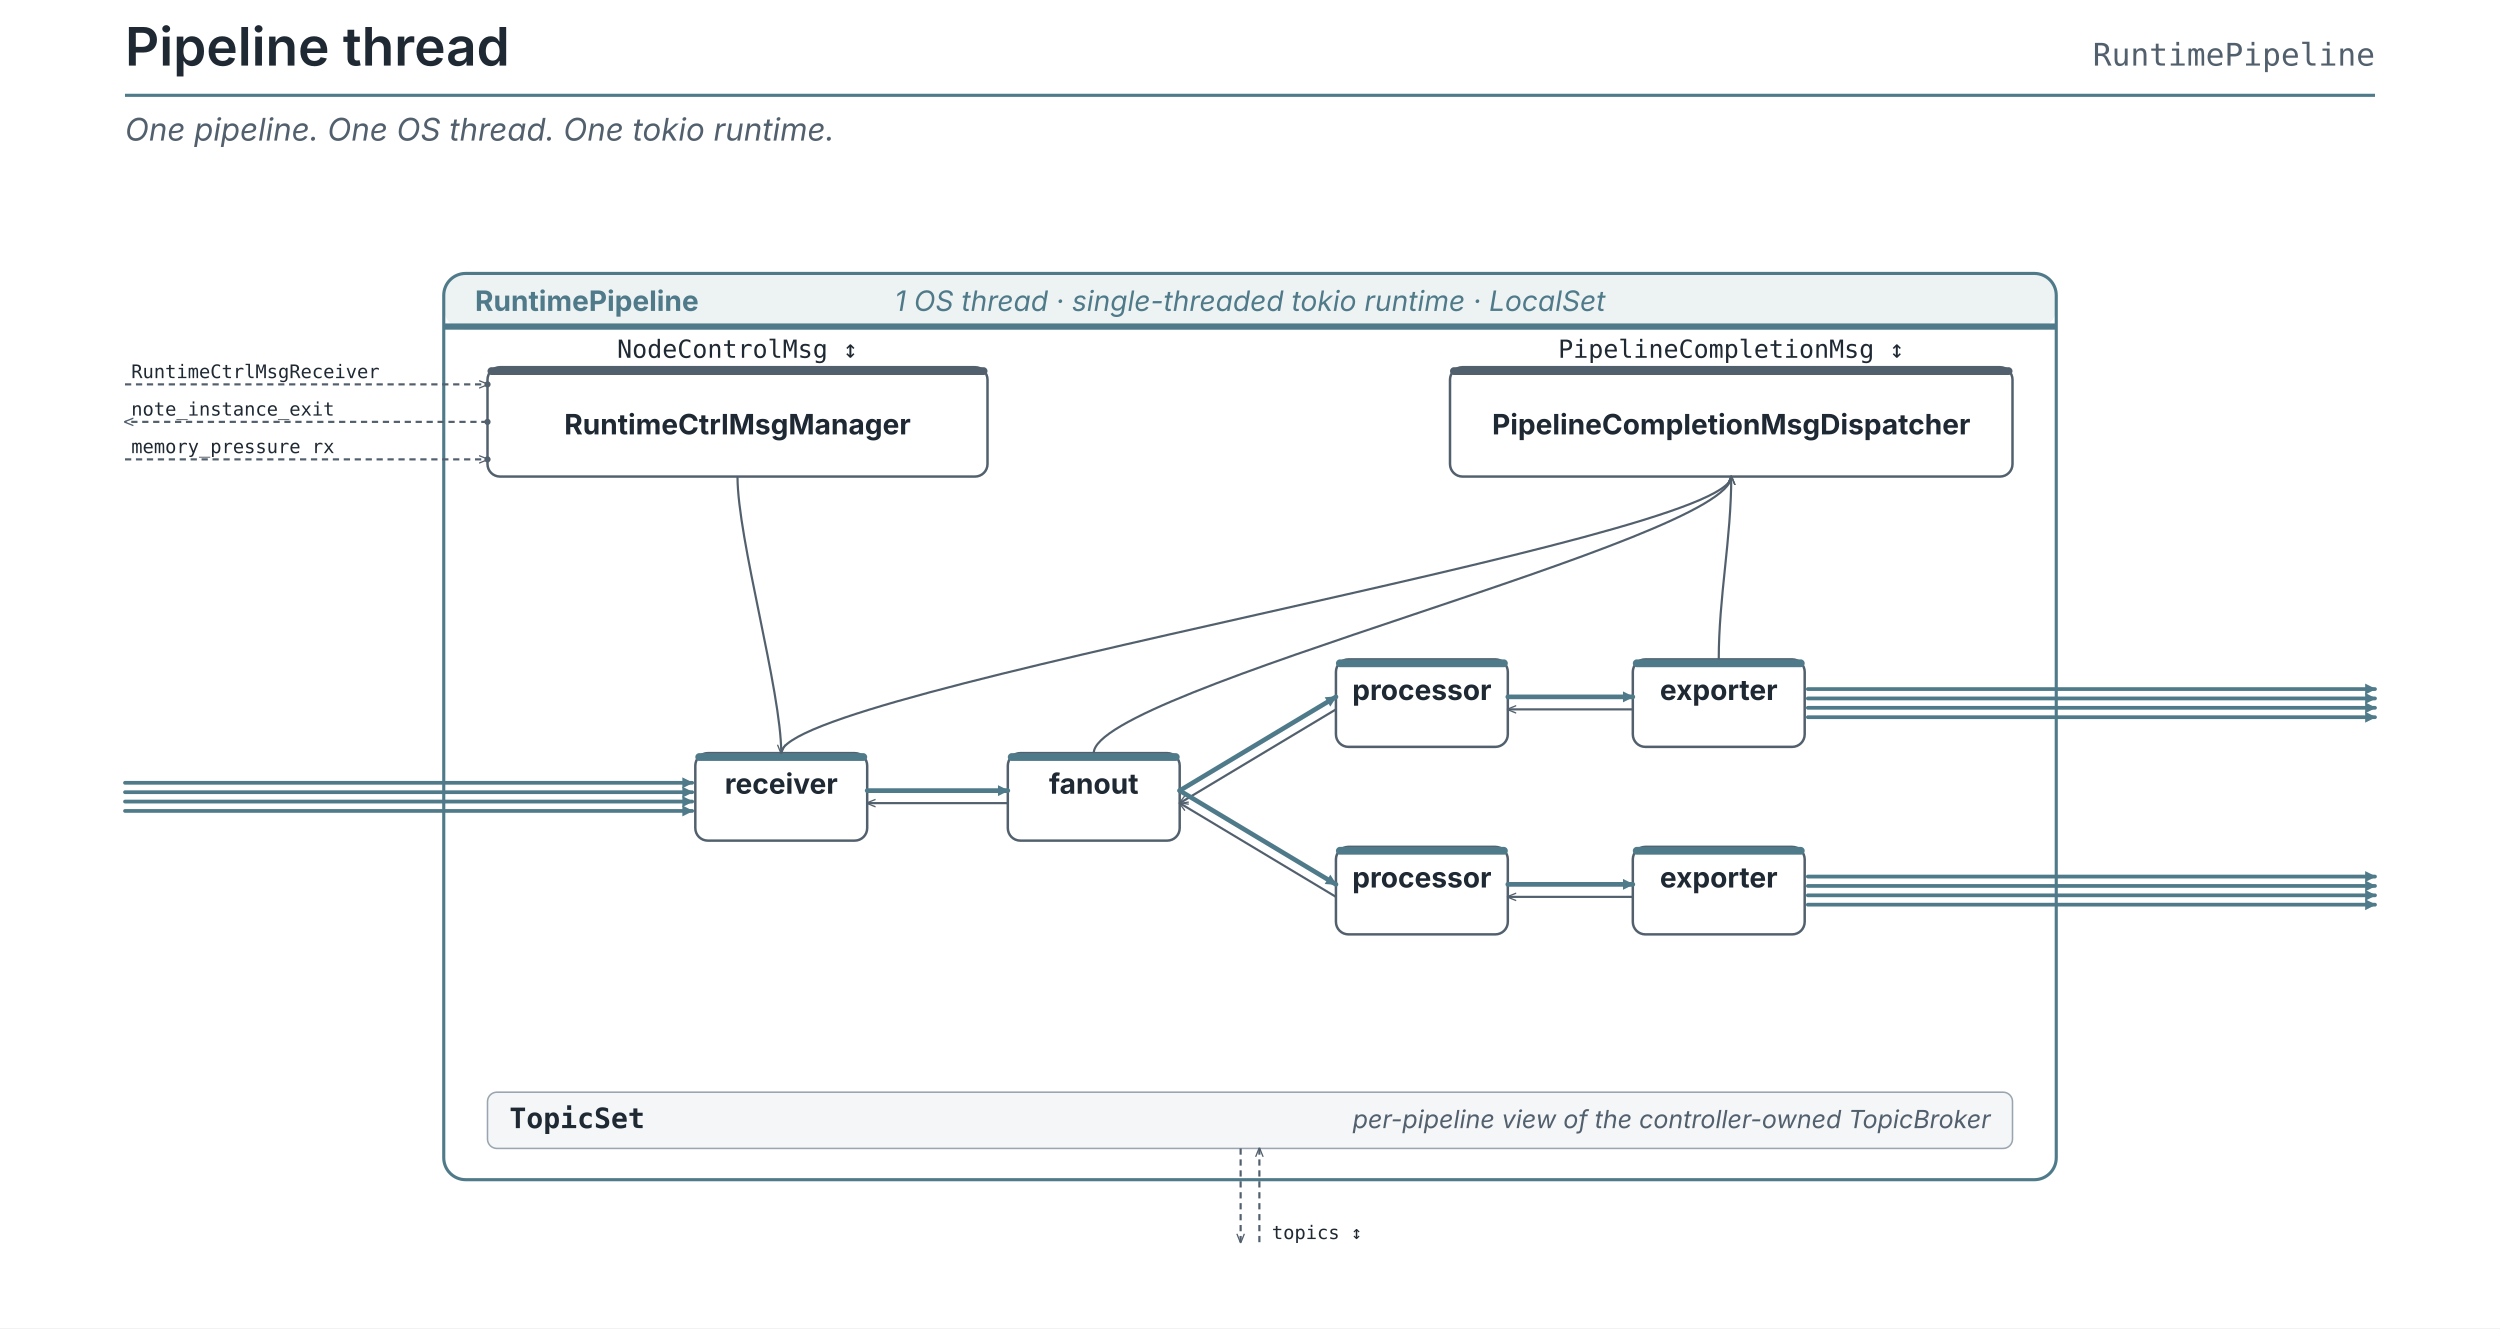
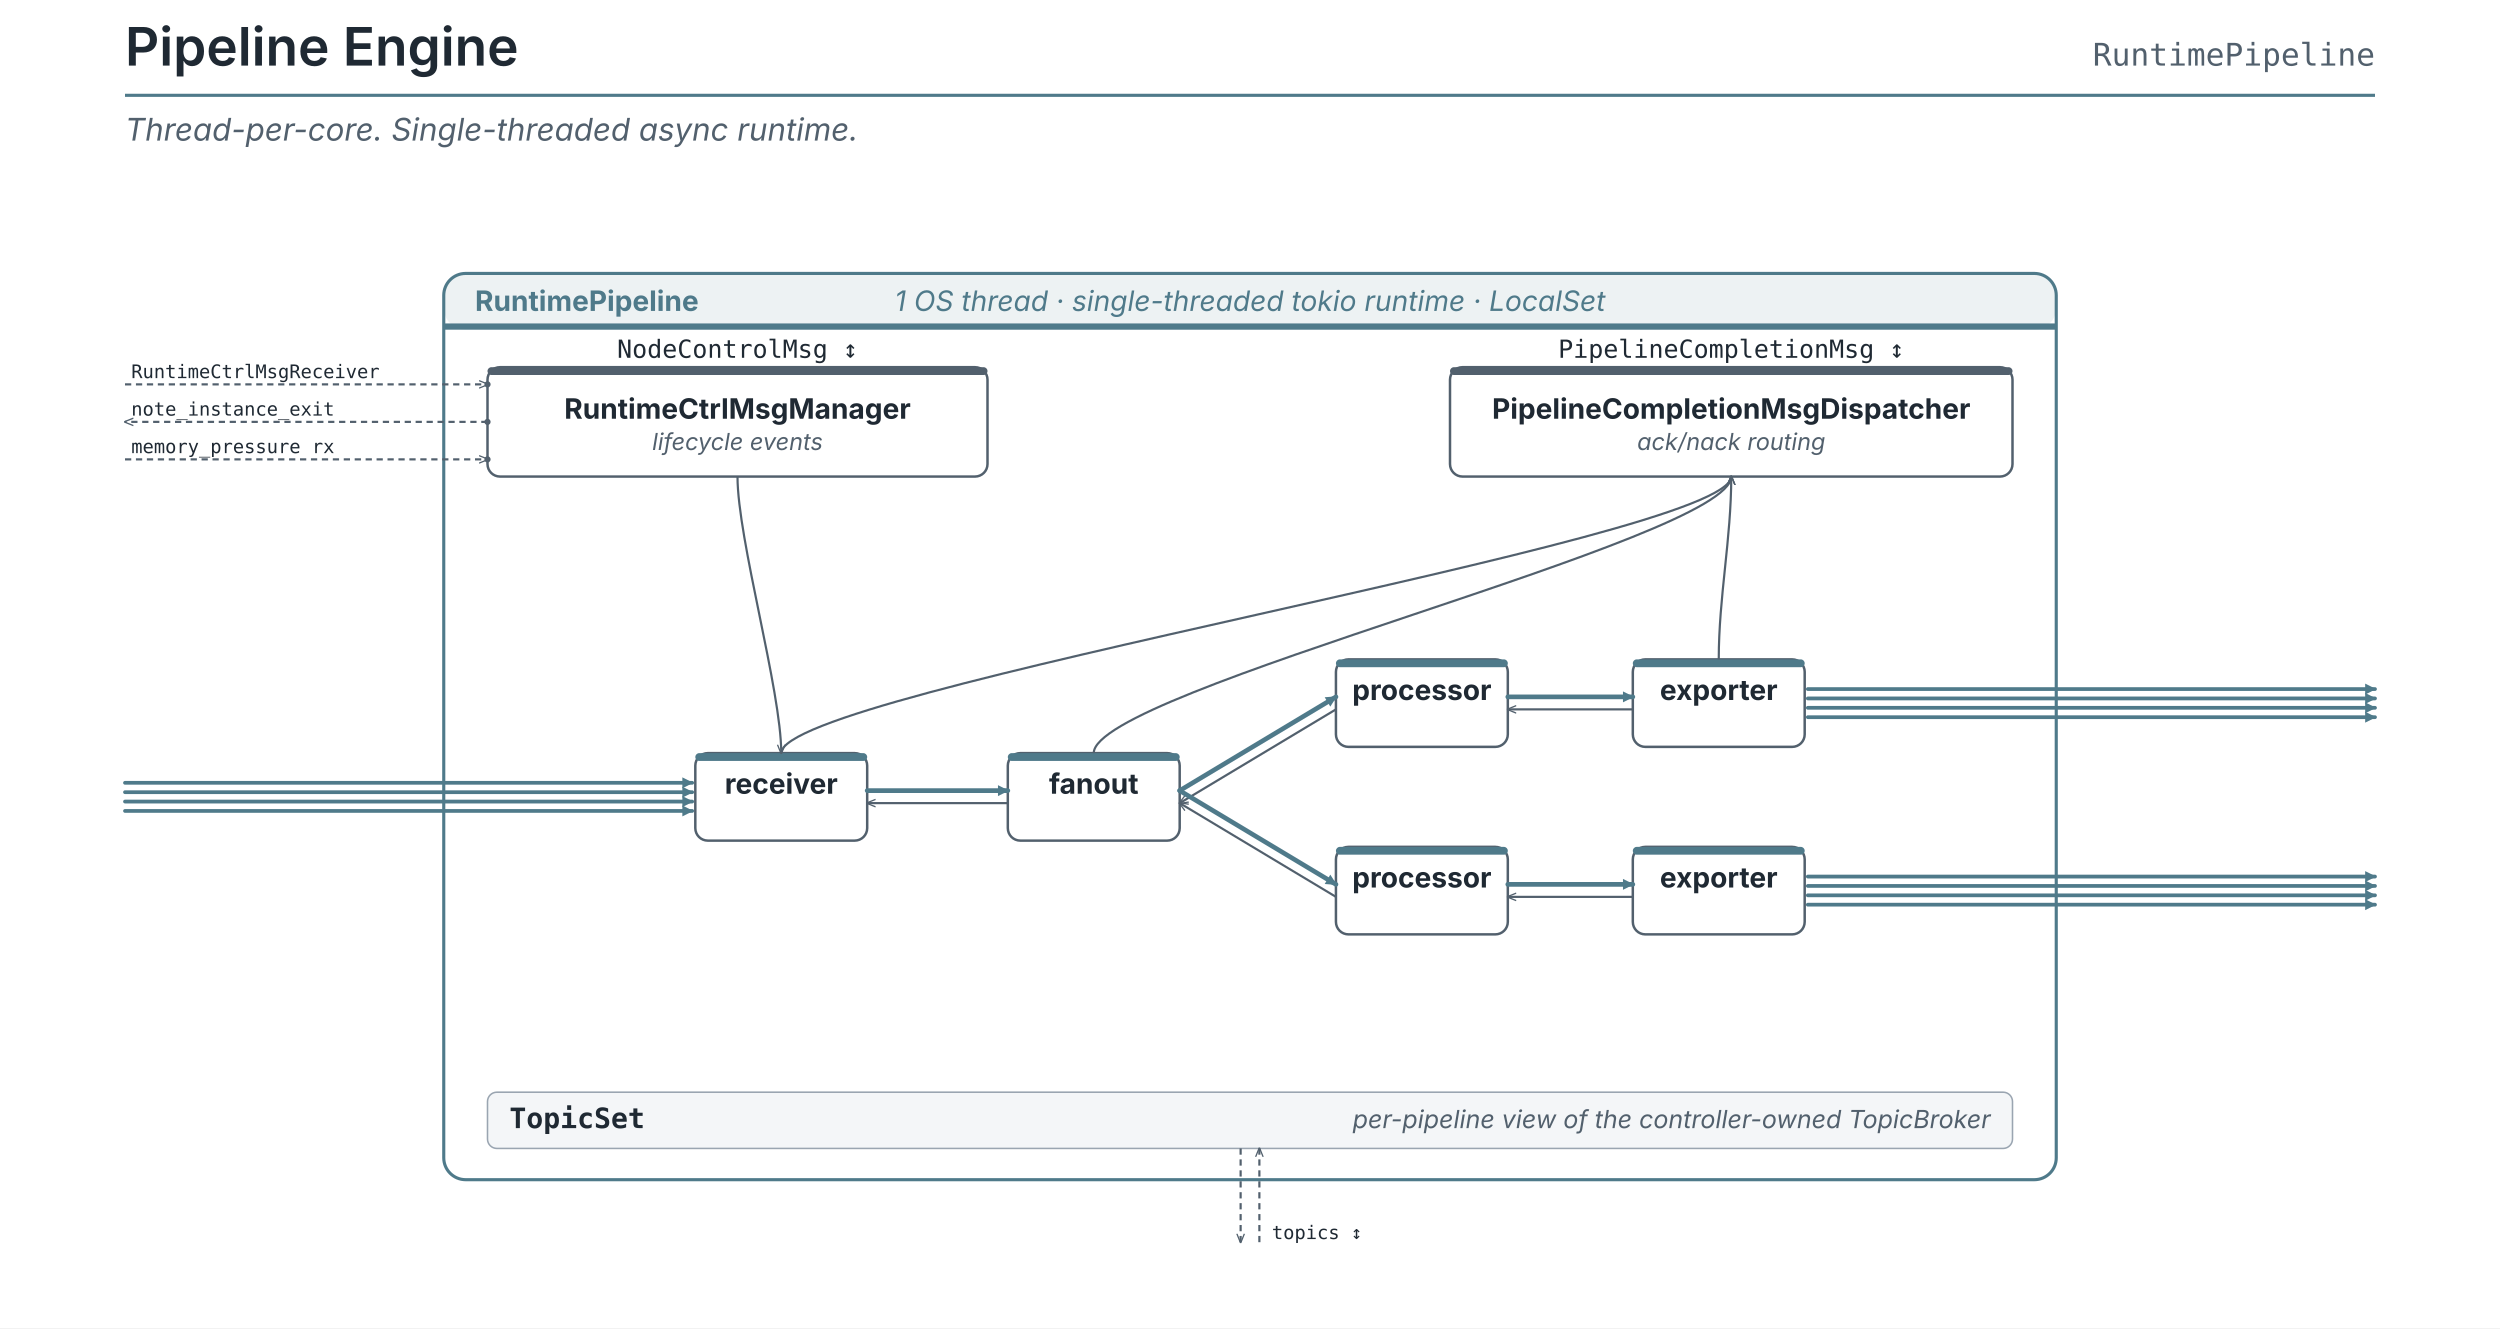
<svg xmlns="http://www.w3.org/2000/svg" width="1600" height="850" viewBox="0 0 1600 850" font-family="Inter, 'Helvetica Neue', Arial, sans-serif">
  <rect width="1600" height="850" fill="#ffffff" />
  <defs>
    <marker id="ah-pdata" viewBox="0 0 10 10" refX="9" refY="5" markerWidth="7" markerHeight="7" orient="auto-start-reverse" markerUnits="userSpaceOnUse">
      <path d="M0,0 L10,5 L0,10 z" fill="context-stroke" />
    </marker>
    <marker id="ah-ctrl" viewBox="0 0 10 10" refX="9" refY="5" markerWidth="6" markerHeight="6" orient="auto-start-reverse" markerUnits="userSpaceOnUse">
      <path d="M0,1 L10,5 L0,9" fill="none" stroke="context-stroke" stroke-width="1.4" />
    </marker>
  </defs>
  <rect x="80" y="60" width="1440" height="2" fill="#4f7a8a" />
-   <text x="80" y="42" font-size="34" font-weight="600" fill="#1f2933">Pipeline thread</text>
+   <text x="80" y="42" font-size="34" font-weight="600" fill="#1f2933">Pipeline Engine</text>
  <text x="1520" y="42" font-size="20" font-family="'JetBrains Mono', Menlo, Consolas, monospace" fill="#52606d" text-anchor="end">RuntimePipeline</text>
-   <text x="80" y="90" font-size="20" font-style="italic" fill="#52606d">One pipeline. One OS thread. One tokio runtime.</text>
+   <text x="80" y="90" font-size="20" font-style="italic" fill="#52606d">Thread-per-core. Single-threaded async runtime.</text>
  <rect x="284" y="175" width="1032" height="580" rx="14" ry="14" fill="white" stroke="#4f7a8a" stroke-width="2.0" />
  <rect x="284" y="175" width="1032" height="36" rx="14" ry="14" fill="#4f7a8a" fill-opacity="0.10" />
  <rect x="284" y="207" width="1032" height="4" fill="#4f7a8a" />
  <text x="304" y="199" font-size="18" font-weight="700" fill="#4f7a8a">RuntimePipeline</text>
  <text x="800.0" y="199" text-anchor="middle" font-size="18" font-style="italic" fill="#4f7a8a">1 OS thread · single-threaded tokio runtime · LocalSet</text>
  <rect x="312" y="235" width="320" height="70" rx="8" ry="8" fill="white" stroke="#52606d" stroke-width="1.6" />
  <rect x="312" y="235" width="320" height="5" rx="2.5" ry="2.5" fill="#52606d" />
-   <text x="472.0" y="278.0" text-anchor="middle" font-size="18" font-weight="700" fill="#1f2933">RuntimeCtrlMsgManager</text>
+   <text x="472.0" y="268.0" text-anchor="middle" font-size="18" font-weight="700" fill="#1f2933">RuntimeCtrlMsgManager</text>
+   <text x="472.0" y="288.0" text-anchor="middle" font-size="15" font-style="italic" fill="#52606d">lifecycle events</text>
  <rect x="928" y="235" width="360" height="70" rx="8" ry="8" fill="white" stroke="#52606d" stroke-width="1.6" />
  <rect x="928" y="235" width="360" height="5" rx="2.5" ry="2.5" fill="#52606d" />
-   <text x="1108.0" y="278.0" text-anchor="middle" font-size="18" font-weight="700" fill="#1f2933">PipelineCompletionMsgDispatcher</text>
+   <text x="1108.0" y="268.0" text-anchor="middle" font-size="18" font-weight="700" fill="#1f2933">PipelineCompletionMsgDispatcher</text>
+   <text x="1108.0" y="288.0" text-anchor="middle" font-size="15" font-style="italic" fill="#52606d">ack/nack routing</text>
  <rect x="445.0" y="482.0" width="110" height="56" rx="8" ry="8" fill="white" stroke="#52606d" stroke-width="1.6" />
  <rect x="445.0" y="482.0" width="110" height="5" rx="2.5" ry="2.5" fill="#4f7a8a" />
  <text x="500.0" y="508.0" text-anchor="middle" font-size="18" font-weight="700" fill="#1f2933">receiver</text>
  <rect x="645.0" y="482.0" width="110" height="56" rx="8" ry="8" fill="white" stroke="#52606d" stroke-width="1.6" />
  <rect x="645.0" y="482.0" width="110" height="5" rx="2.5" ry="2.5" fill="#4f7a8a" />
  <text x="700.0" y="508.0" text-anchor="middle" font-size="18" font-weight="700" fill="#1f2933">fanout</text>
  <rect x="855.0" y="422.0" width="110" height="56" rx="8" ry="8" fill="white" stroke="#52606d" stroke-width="1.6" />
  <rect x="855.0" y="422.0" width="110" height="5" rx="2.5" ry="2.5" fill="#4f7a8a" />
  <text x="910.0" y="448.0" text-anchor="middle" font-size="18" font-weight="700" fill="#1f2933">processor</text>
  <rect x="855.0" y="542.0" width="110" height="56" rx="8" ry="8" fill="white" stroke="#52606d" stroke-width="1.6" />
  <rect x="855.0" y="542.0" width="110" height="5" rx="2.5" ry="2.5" fill="#4f7a8a" />
  <text x="910.0" y="568.0" text-anchor="middle" font-size="18" font-weight="700" fill="#1f2933">processor</text>
  <rect x="1045.0" y="422.0" width="110" height="56" rx="8" ry="8" fill="white" stroke="#52606d" stroke-width="1.6" />
  <rect x="1045.0" y="422.0" width="110" height="5" rx="2.5" ry="2.5" fill="#4f7a8a" />
  <text x="1100.0" y="448.0" text-anchor="middle" font-size="18" font-weight="700" fill="#1f2933">exporter</text>
  <rect x="1045.0" y="542.0" width="110" height="56" rx="8" ry="8" fill="white" stroke="#52606d" stroke-width="1.6" />
  <rect x="1045.0" y="542.0" width="110" height="5" rx="2.5" ry="2.5" fill="#4f7a8a" />
  <text x="1100.0" y="568.0" text-anchor="middle" font-size="18" font-weight="700" fill="#1f2933">exporter</text>
  <line x1="555.0" y1="506.0" x2="645.0" y2="506.0" stroke="#4f7a8a" stroke-width="3.0" stroke-linecap="round" marker-end="url(#ah-pdata)" />
  <line x1="645.0" y1="514.0" x2="555.0" y2="514.0" stroke="#52606d" stroke-width="1.4" marker-end="url(#ah-ctrl)" />
  <line x1="755.0" y1="506.0" x2="855.0" y2="446.0" stroke="#4f7a8a" stroke-width="3.0" stroke-linecap="round" marker-end="url(#ah-pdata)" />
  <line x1="855.0" y1="454.0" x2="755.0" y2="514.0" stroke="#52606d" stroke-width="1.4" marker-end="url(#ah-ctrl)" />
  <line x1="755.0" y1="506.0" x2="855.0" y2="566.0" stroke="#4f7a8a" stroke-width="3.0" stroke-linecap="round" marker-end="url(#ah-pdata)" />
  <line x1="855.0" y1="574.0" x2="755.0" y2="514.0" stroke="#52606d" stroke-width="1.4" marker-end="url(#ah-ctrl)" />
  <line x1="965.0" y1="446.0" x2="1045.0" y2="446.0" stroke="#4f7a8a" stroke-width="3.0" stroke-linecap="round" marker-end="url(#ah-pdata)" />
  <line x1="1045.0" y1="454.0" x2="965.0" y2="454.0" stroke="#52606d" stroke-width="1.4" marker-end="url(#ah-ctrl)" />
  <line x1="965.0" y1="566.0" x2="1045.0" y2="566.0" stroke="#4f7a8a" stroke-width="3.0" stroke-linecap="round" marker-end="url(#ah-pdata)" />
  <line x1="1045.0" y1="574.0" x2="965.0" y2="574.0" stroke="#52606d" stroke-width="1.4" marker-end="url(#ah-ctrl)" />
  <path d="M472.0,305 C472.0,345 500.0,442.0 500.0,482.0" fill="none" stroke="#52606d" stroke-width="1.4" marker-end="url(#ah-ctrl)" />
  <path d="M500.0,482.0 C500.0,442.0 1108.0,345 1108.0,305" fill="none" stroke="#52606d" stroke-width="1.4" marker-end="url(#ah-ctrl)" />
  <path d="M700.0,482.0 C700.0,442.0 1108.0,345 1108.0,305" fill="none" stroke="#52606d" stroke-width="1.4" marker-end="url(#ah-ctrl)" />
  <path d="M1100.0,422.0 C1100.0,382.0 1108.0,345 1108.0,305" fill="none" stroke="#52606d" stroke-width="1.4" marker-end="url(#ah-ctrl)" />
  <text x="472.0" y="229" text-anchor="middle" font-size="16" font-family="'JetBrains Mono', Menlo, Consolas, monospace" fill="#1f2933">NodeControlMsg ↕</text>
  <text x="1108.0" y="229" text-anchor="middle" font-size="16" font-family="'JetBrains Mono', Menlo, Consolas, monospace" fill="#1f2933">PipelineCompletionMsg ↕</text>
  <rect x="312" y="699" width="976" height="36" rx="6" ry="6" fill="#f4f6f8" stroke="#9aa5b1" stroke-width="1" />
  <text x="326" y="722.0" font-size="18" font-family="'JetBrains Mono', Menlo, Consolas, monospace" font-weight="600" fill="#1f2933">TopicSet</text>
  <text x="1274" y="722.0" text-anchor="end" font-size="16" font-style="italic" fill="#52606d">per-pipeline view of the controller-owned TopicBroker</text>
  <line x1="80" y1="246.0" x2="312" y2="246.0" stroke="#52606d" stroke-width="1.4" stroke-dasharray="4,3" marker-end="url(#ah-ctrl)" />
  <text x="84" y="242.0" text-anchor="start" font-size="12" font-family="'JetBrains Mono', Menlo, Consolas, monospace" fill="#1f2933">RuntimeCtrlMsgReceiver</text>
  <circle cx="312" cy="246.0" r="2" fill="#52606d" />
  <line x1="312" y1="270.0" x2="80" y2="270.0" stroke="#52606d" stroke-width="1.4" stroke-dasharray="4,3" marker-end="url(#ah-ctrl)" />
  <text x="84" y="266.0" text-anchor="start" font-size="12" font-family="'JetBrains Mono', Menlo, Consolas, monospace" fill="#1f2933">note_instance_exit</text>
  <circle cx="312" cy="270.0" r="2" fill="#52606d" />
  <line x1="80" y1="294.0" x2="312" y2="294.0" stroke="#52606d" stroke-width="1.4" stroke-dasharray="4,3" marker-end="url(#ah-ctrl)" />
  <text x="84" y="290.0" text-anchor="start" font-size="12" font-family="'JetBrains Mono', Menlo, Consolas, monospace" fill="#1f2933">memory_pressure rx</text>
  <circle cx="312" cy="294.0" r="2" fill="#52606d" />
  <line x1="794.0" y1="735" x2="794.0" y2="795" stroke="#52606d" stroke-width="1.4" stroke-dasharray="4,3" marker-end="url(#ah-ctrl)" />
  <line x1="806.0" y1="795" x2="806.0" y2="735" stroke="#52606d" stroke-width="1.4" stroke-dasharray="4,3" marker-end="url(#ah-ctrl)" />
  <text x="814.0" y="793" font-size="12" font-family="'JetBrains Mono', Menlo, Consolas, monospace" fill="#1f2933">topics ↕</text>
  <line x1="80" y1="501.0" x2="443.0" y2="501.0" stroke="#4f7a8a" stroke-width="2.4" stroke-linecap="round" marker-end="url(#ah-pdata)" />
  <line x1="80" y1="507.0" x2="443.0" y2="507.0" stroke="#4f7a8a" stroke-width="2.4" stroke-linecap="round" marker-end="url(#ah-pdata)" />
  <line x1="80" y1="513.0" x2="443.0" y2="513.0" stroke="#4f7a8a" stroke-width="2.4" stroke-linecap="round" marker-end="url(#ah-pdata)" />
  <line x1="80" y1="519.0" x2="443.0" y2="519.0" stroke="#4f7a8a" stroke-width="2.4" stroke-linecap="round" marker-end="url(#ah-pdata)" />
  <line x1="1157.0" y1="441.0" x2="1520" y2="441.0" stroke="#4f7a8a" stroke-width="2.4" stroke-linecap="round" marker-end="url(#ah-pdata)" />
  <line x1="1157.0" y1="447.0" x2="1520" y2="447.0" stroke="#4f7a8a" stroke-width="2.4" stroke-linecap="round" marker-end="url(#ah-pdata)" />
  <line x1="1157.0" y1="453.0" x2="1520" y2="453.0" stroke="#4f7a8a" stroke-width="2.4" stroke-linecap="round" marker-end="url(#ah-pdata)" />
  <line x1="1157.0" y1="459.0" x2="1520" y2="459.0" stroke="#4f7a8a" stroke-width="2.4" stroke-linecap="round" marker-end="url(#ah-pdata)" />
  <line x1="1157.0" y1="561.0" x2="1520" y2="561.0" stroke="#4f7a8a" stroke-width="2.4" stroke-linecap="round" marker-end="url(#ah-pdata)" />
  <line x1="1157.0" y1="567.0" x2="1520" y2="567.0" stroke="#4f7a8a" stroke-width="2.4" stroke-linecap="round" marker-end="url(#ah-pdata)" />
  <line x1="1157.0" y1="573.0" x2="1520" y2="573.0" stroke="#4f7a8a" stroke-width="2.4" stroke-linecap="round" marker-end="url(#ah-pdata)" />
  <line x1="1157.0" y1="579.0" x2="1520" y2="579.0" stroke="#4f7a8a" stroke-width="2.4" stroke-linecap="round" marker-end="url(#ah-pdata)" />
</svg>
